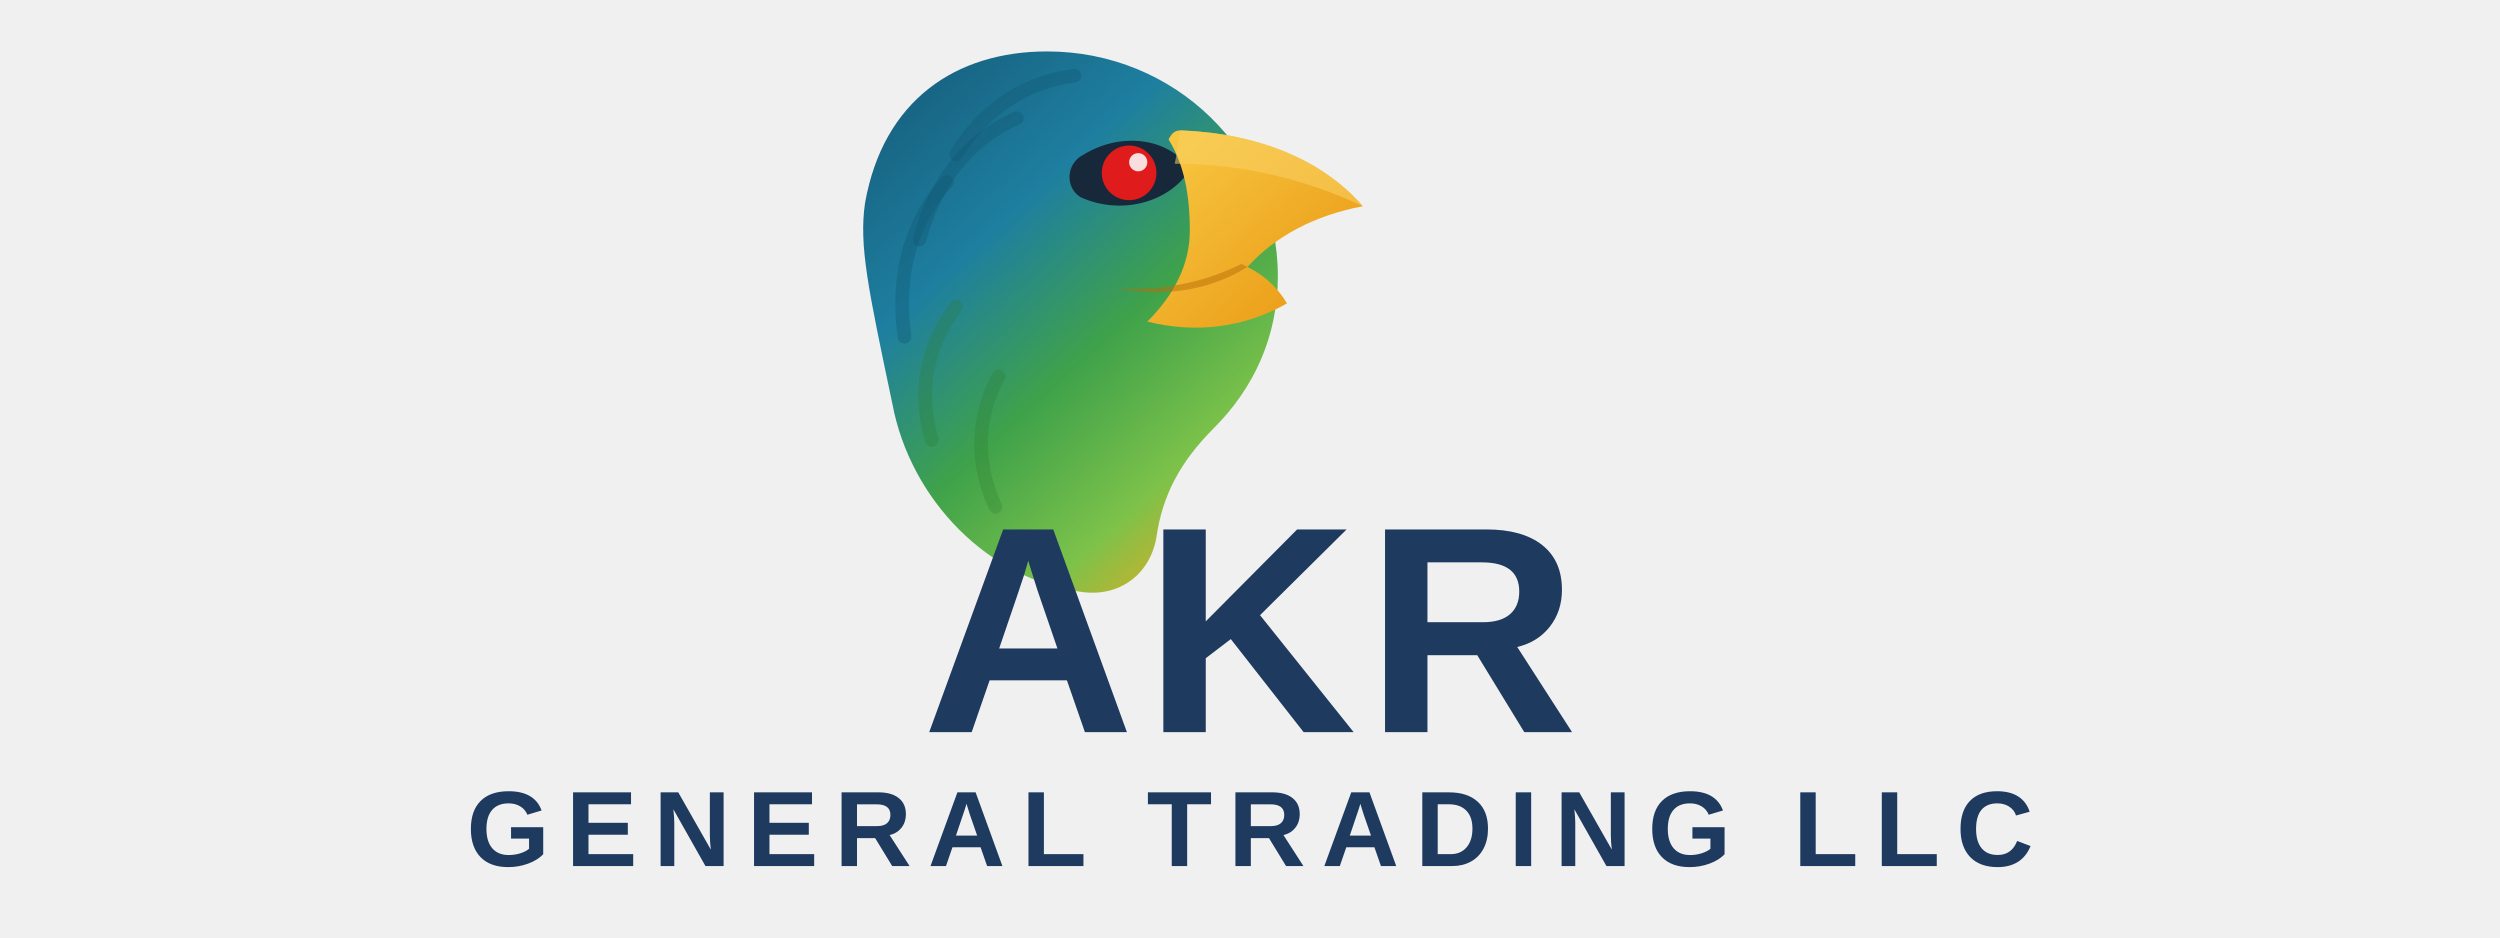
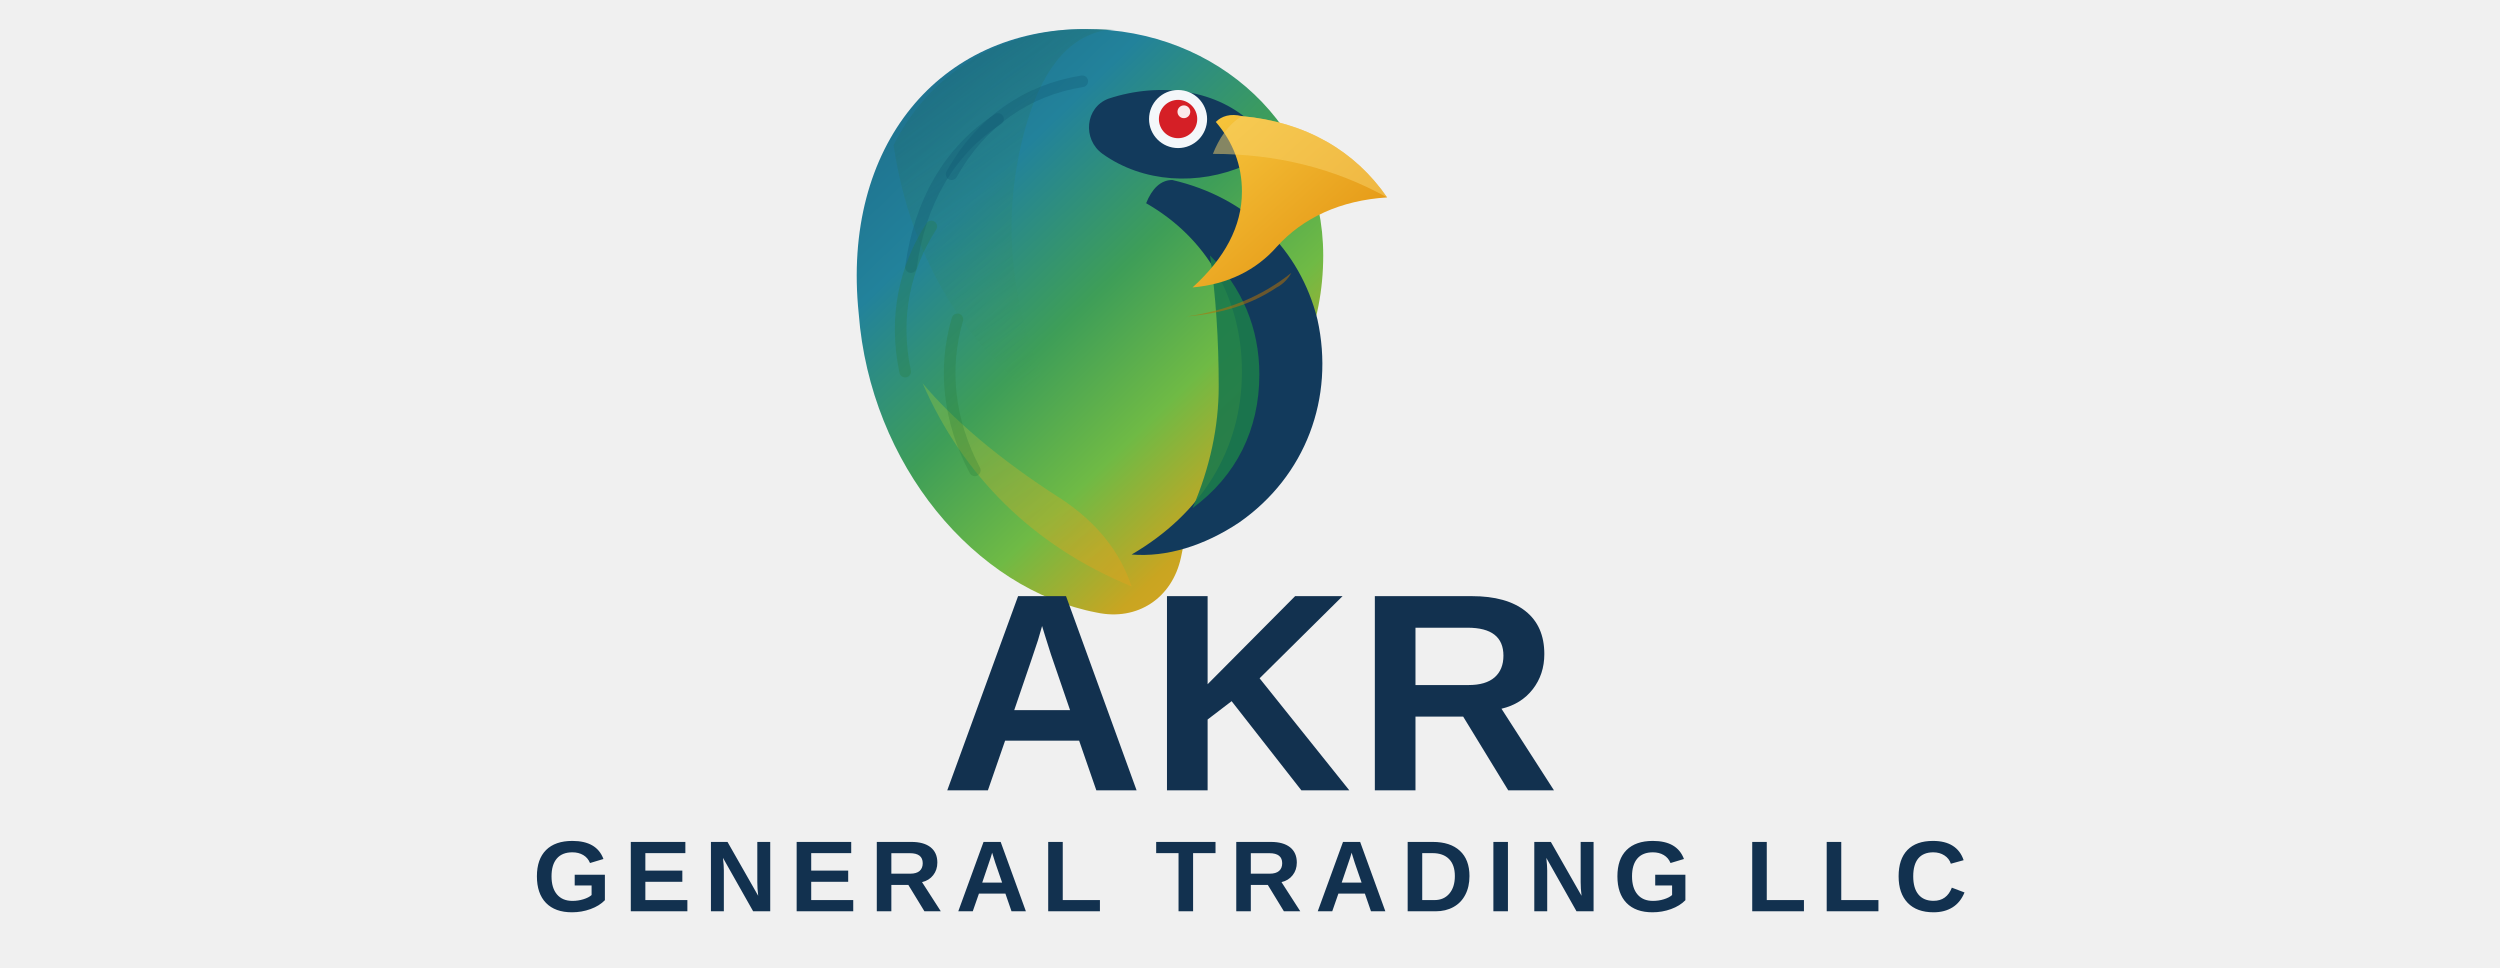
- <svg xmlns="http://www.w3.org/2000/svg" viewBox="0 0 560 210" role="img" aria-label="AKR General Trading LLC">
+ <svg xmlns="http://www.w3.org/2000/svg" viewBox="0 0 620 240" role="img" aria-label="AKR General Trading LLC">
  <defs>
-     <linearGradient id="akr-plume" x1="0.15" y1="0" x2="0.85" y2="1">
-       <stop offset="0" stop-color="#17607F" />
-       <stop offset="0.30" stop-color="#1E7FA0" />
-       <stop offset="0.56" stop-color="#3FA24A" />
-       <stop offset="0.80" stop-color="#7CC24A" />
-       <stop offset="1" stop-color="#F0A81E" />
+     <linearGradient id="akrPlume" x1="0.12" y1="0.02" x2="0.86" y2="0.98">
+       <stop offset="0" stop-color="#1E6E8C" />
+       <stop offset="0.24" stop-color="#22829B" />
+       <stop offset="0.48" stop-color="#3E9E58" />
+       <stop offset="0.68" stop-color="#6FBA45" />
+       <stop offset="0.86" stop-color="#C9A521" />
+       <stop offset="1" stop-color="#E0A21E" />
    </linearGradient>
-     <linearGradient id="akr-beak" x1="0" y1="0" x2="1" y2="1">
-       <stop offset="0" stop-color="#F9CB45" />
-       <stop offset="1" stop-color="#E8940F" />
+     <linearGradient id="akrSweepA" x1="0" y1="0" x2="0.4" y2="1">
+       <stop offset="0" stop-color="#16607E" />
+       <stop offset="1" stop-color="#3E9E58" stop-opacity="0" />
+     </linearGradient>
+     <linearGradient id="akrSweepB" x1="0" y1="0" x2="0.6" y2="1">
+       <stop offset="0" stop-color="#7FC24A" />
+       <stop offset="1" stop-color="#E0A21E" />
+     </linearGradient>
+     <linearGradient id="akrBeak" x1="0" y1="0" x2="1" y2="1">
+       <stop offset="0" stop-color="#F8C93F" />
+       <stop offset="1" stop-color="#E08C0C" />
    </linearGradient>
  </defs>
-   <g transform="translate(172,2) scale(0.68)">
-     <path d="M92 14c42 0 76 33 76 74 0 20-8 37-21 50-11 11-17 22-19 36-2 12-12 20-25 18            -30-4-56-30-62-62C33 92 30 78 32 64 38 30 62 14 92 14Z" fill="url(#akr-plume)" />
-     <path d="M118 74c14 4 26 12 33 24-13 2-24 8-31 18-8 11-13 24-14 38-9-10-13-23-12-37            1-18 10-33 24-43Z" fill="#F3F7FA" fill-opacity="0" />
-     <g fill="none" stroke="#0F5570" stroke-opacity=".34" stroke-width="4.5" stroke-linecap="round">
-       <path d="M62 48c9-15 23-24 39-26" />
-       <path d="M50 76c5-19 16-33 32-40" />
-       <path d="M45 108c-3-22 3-39 14-51" />
+   <g transform="translate(200,0) scale(0.72)">
+     <path d="M96 10c46 0 82 34 82 78 0 24-9 45-25 61-13 13-21 27-24 43-3 14-15 22-29 19            C58 203 22 160 18 108 12 50 46 10 96 10Z" fill="url(#akrPlume)" />
+     <path d="M96 10c-30 0-54 16-66 40 6 40 26 72 58 94-18-34-22-68-12-102 6-20 16-31 30-32Z" fill="url(#akrSweepA)" opacity=".55" />
+     <path d="M40 132c14 32 38 56 72 70-4-12-12-22-24-30-22-14-38-28-48-40Z" fill="url(#akrSweepB)" opacity=".45" />
+     <g fill="none" stroke="#0E5570" stroke-opacity=".30" stroke-width="4" stroke-linecap="round">
+       <path d="M50 60c10-18 26-29 45-32" />
+       <path d="M36 92c3-22 13-40 30-51" />
    </g>
-     <g fill="none" stroke="#2C7A2F" stroke-opacity=".28" stroke-width="4.5" stroke-linecap="round">
-       <path d="M54 142c-5-17-1-32 8-44" />
-       <path d="M75 164c-7-15-6-30 1-43" />
+     <g fill="none" stroke="#2A7A33" stroke-opacity=".26" stroke-width="4" stroke-linecap="round">
+       <path d="M34 128c-4-19 0-36 9-50" />
+       <path d="M58 162c-9-17-11-35-6-52" />
    </g>
-     <path d="M104 48c13-8 29-5 35 5-7 11-23 15-36 9-5-3-5-11 1-14Z" fill="#16283A" />
-     <circle cx="119" cy="54" r="9" fill="#E01B1B" />
-     <circle cx="122" cy="50.5" r="3" fill="#fff" fill-opacity=".85" />
-     <path d="M136 40c26 1 47 10 60 25-16 3-29 10-38 20 6 3 10 7 13 12-14 8-30 10-46 6            9-9 14-19 14-30 0-12-2-22-7-30 1-2 2-3 4-3Z" fill="url(#akr-beak)" />
-     <path d="M158 85c-13 8-28 10-43 7 15 1 29-2 41-8Z" fill="#B86F08" fill-opacity=".5" />
-     <path d="M136 40c26 1 47 10 60 25-19-9-40-14-62-14 1-4 1-8 2-11Z" fill="#F9D264" fill-opacity=".55" />
+     <path d="M126 62c26 6 44 24 50 48 6 27-4 54-27 70-12 8-25 12-37 11 24-14 38-36 38-63            0-25-12-46-33-58 2-5 5-8 9-8Z" fill="#123A5C" />
+     <path d="M139 88c11 11 17 25 17 41 0 19-8 35-23 46 6-14 9-28 9-42 0-16-1-31-3-45Z" fill="#1B7A4B" opacity=".9" />
+     <path d="M104 34c18-6 38-3 50 9 5 5 4 11-3 14-16 7-35 6-49-4-7-5-6-16 2-19Z" fill="#123A5C" />
+     <circle cx="128" cy="41" r="10" fill="#F4F7FA" />
+     <circle cx="128" cy="41" r="6.6" fill="#D51F26" />
+     <circle cx="130" cy="38.5" r="2.2" fill="#fff" fill-opacity=".9" />
+     <path d="M150 40c22 2 39 12 50 28-16 1-29 7-38 17-7 8-17 13-29 14 11-10 17-21 17-33            0-9-3-17-9-24 2-2 5-3 9-2Z" fill="url(#akrBeak)" />
+     <path d="M162 99c-9 6-19 9-31 10 14-2 26-7 36-15-1 2-3 4-5 5Z" fill="#B26F09" fill-opacity=".55" />
+     <path d="M150 40c22 2 39 12 50 28-18-10-38-15-60-15 2-5 5-10 10-13Z" fill="#F8D36B" fill-opacity=".5" />
  </g>
-   <text x="280" y="164" text-anchor="middle" font-family="Arial Black, Arial, Helvetica, sans-serif" font-size="66" font-weight="900" letter-spacing="2" fill="#1E3A5F">AKR</text>
-   <text x="280" y="194" text-anchor="middle" font-family="Arial, Helvetica, sans-serif" font-size="24" font-weight="700" letter-spacing="3.6" fill="#1E3A5F">GENERAL TRADING LLC</text>
+   <text x="310" y="196" text-anchor="middle" font-family="Arial Black, Arial Bold, Arial, Helvetica, sans-serif" font-size="70" font-weight="900" letter-spacing="1" fill="#12314F">AKR</text>
+   <text x="310" y="226" text-anchor="middle" font-family="Arial, Helvetica, sans-serif" font-size="25" font-weight="700" letter-spacing="3.2" fill="#12314F">GENERAL TRADING LLC</text>
</svg>
